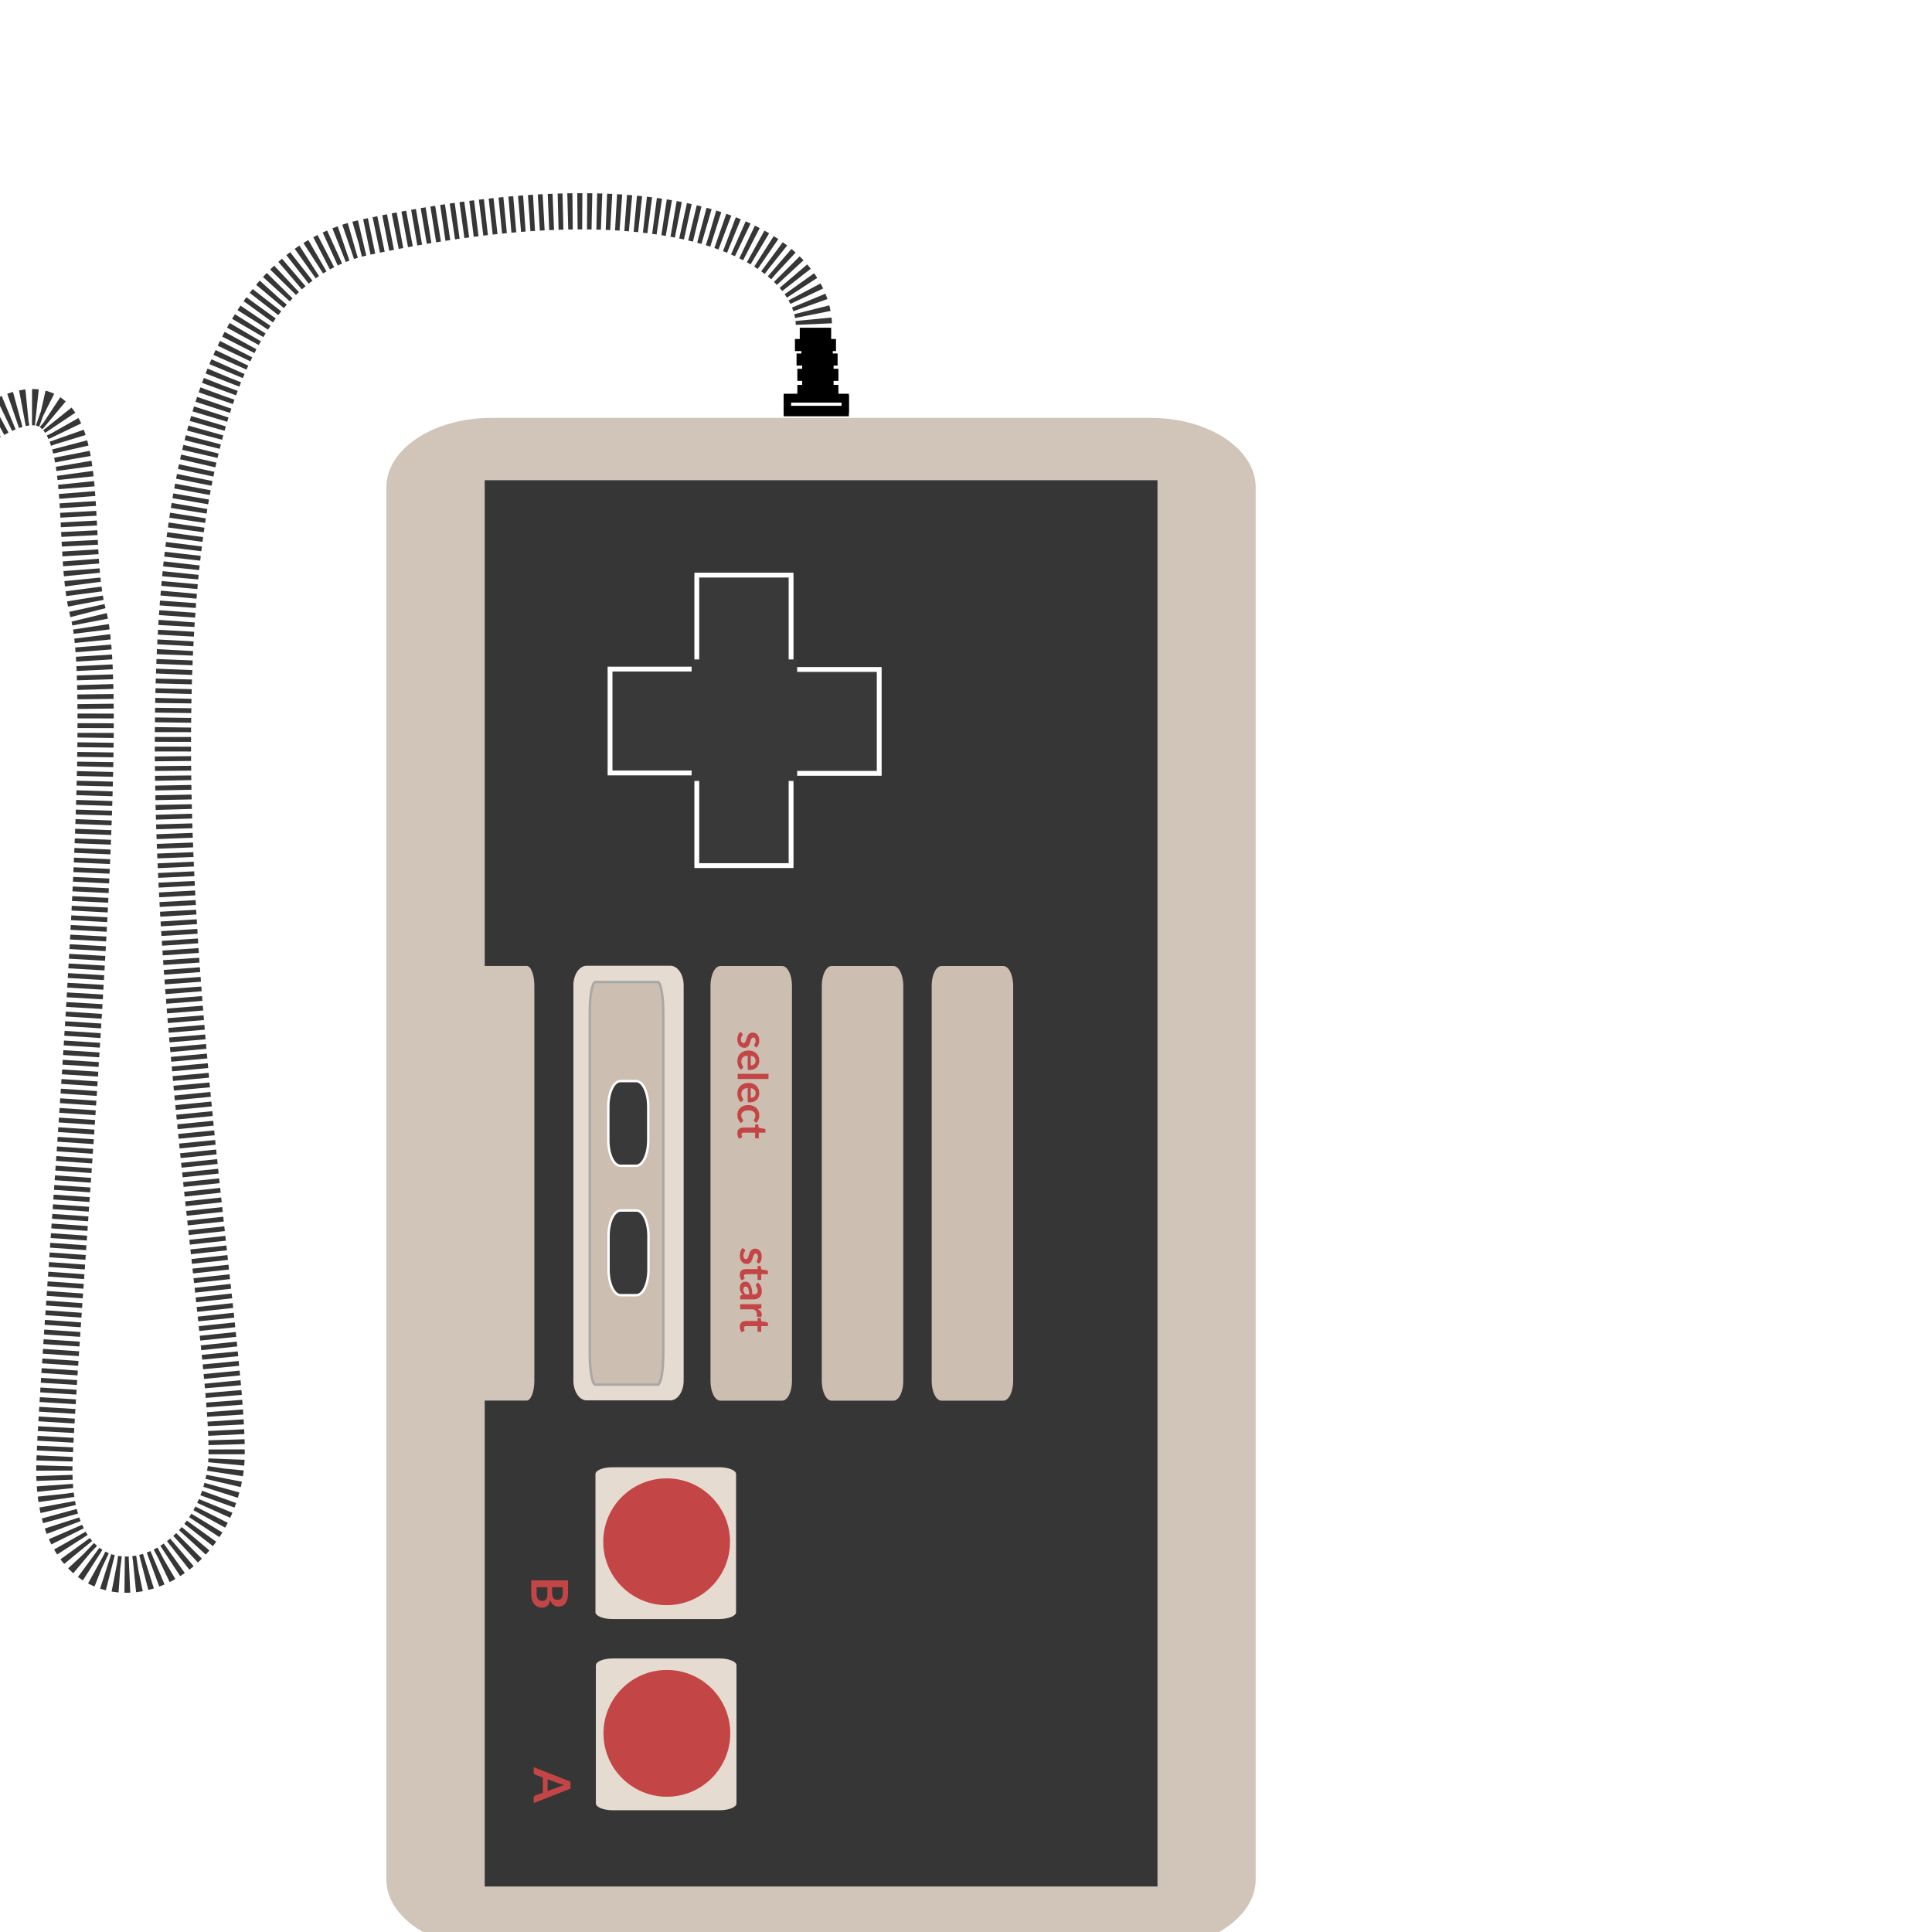
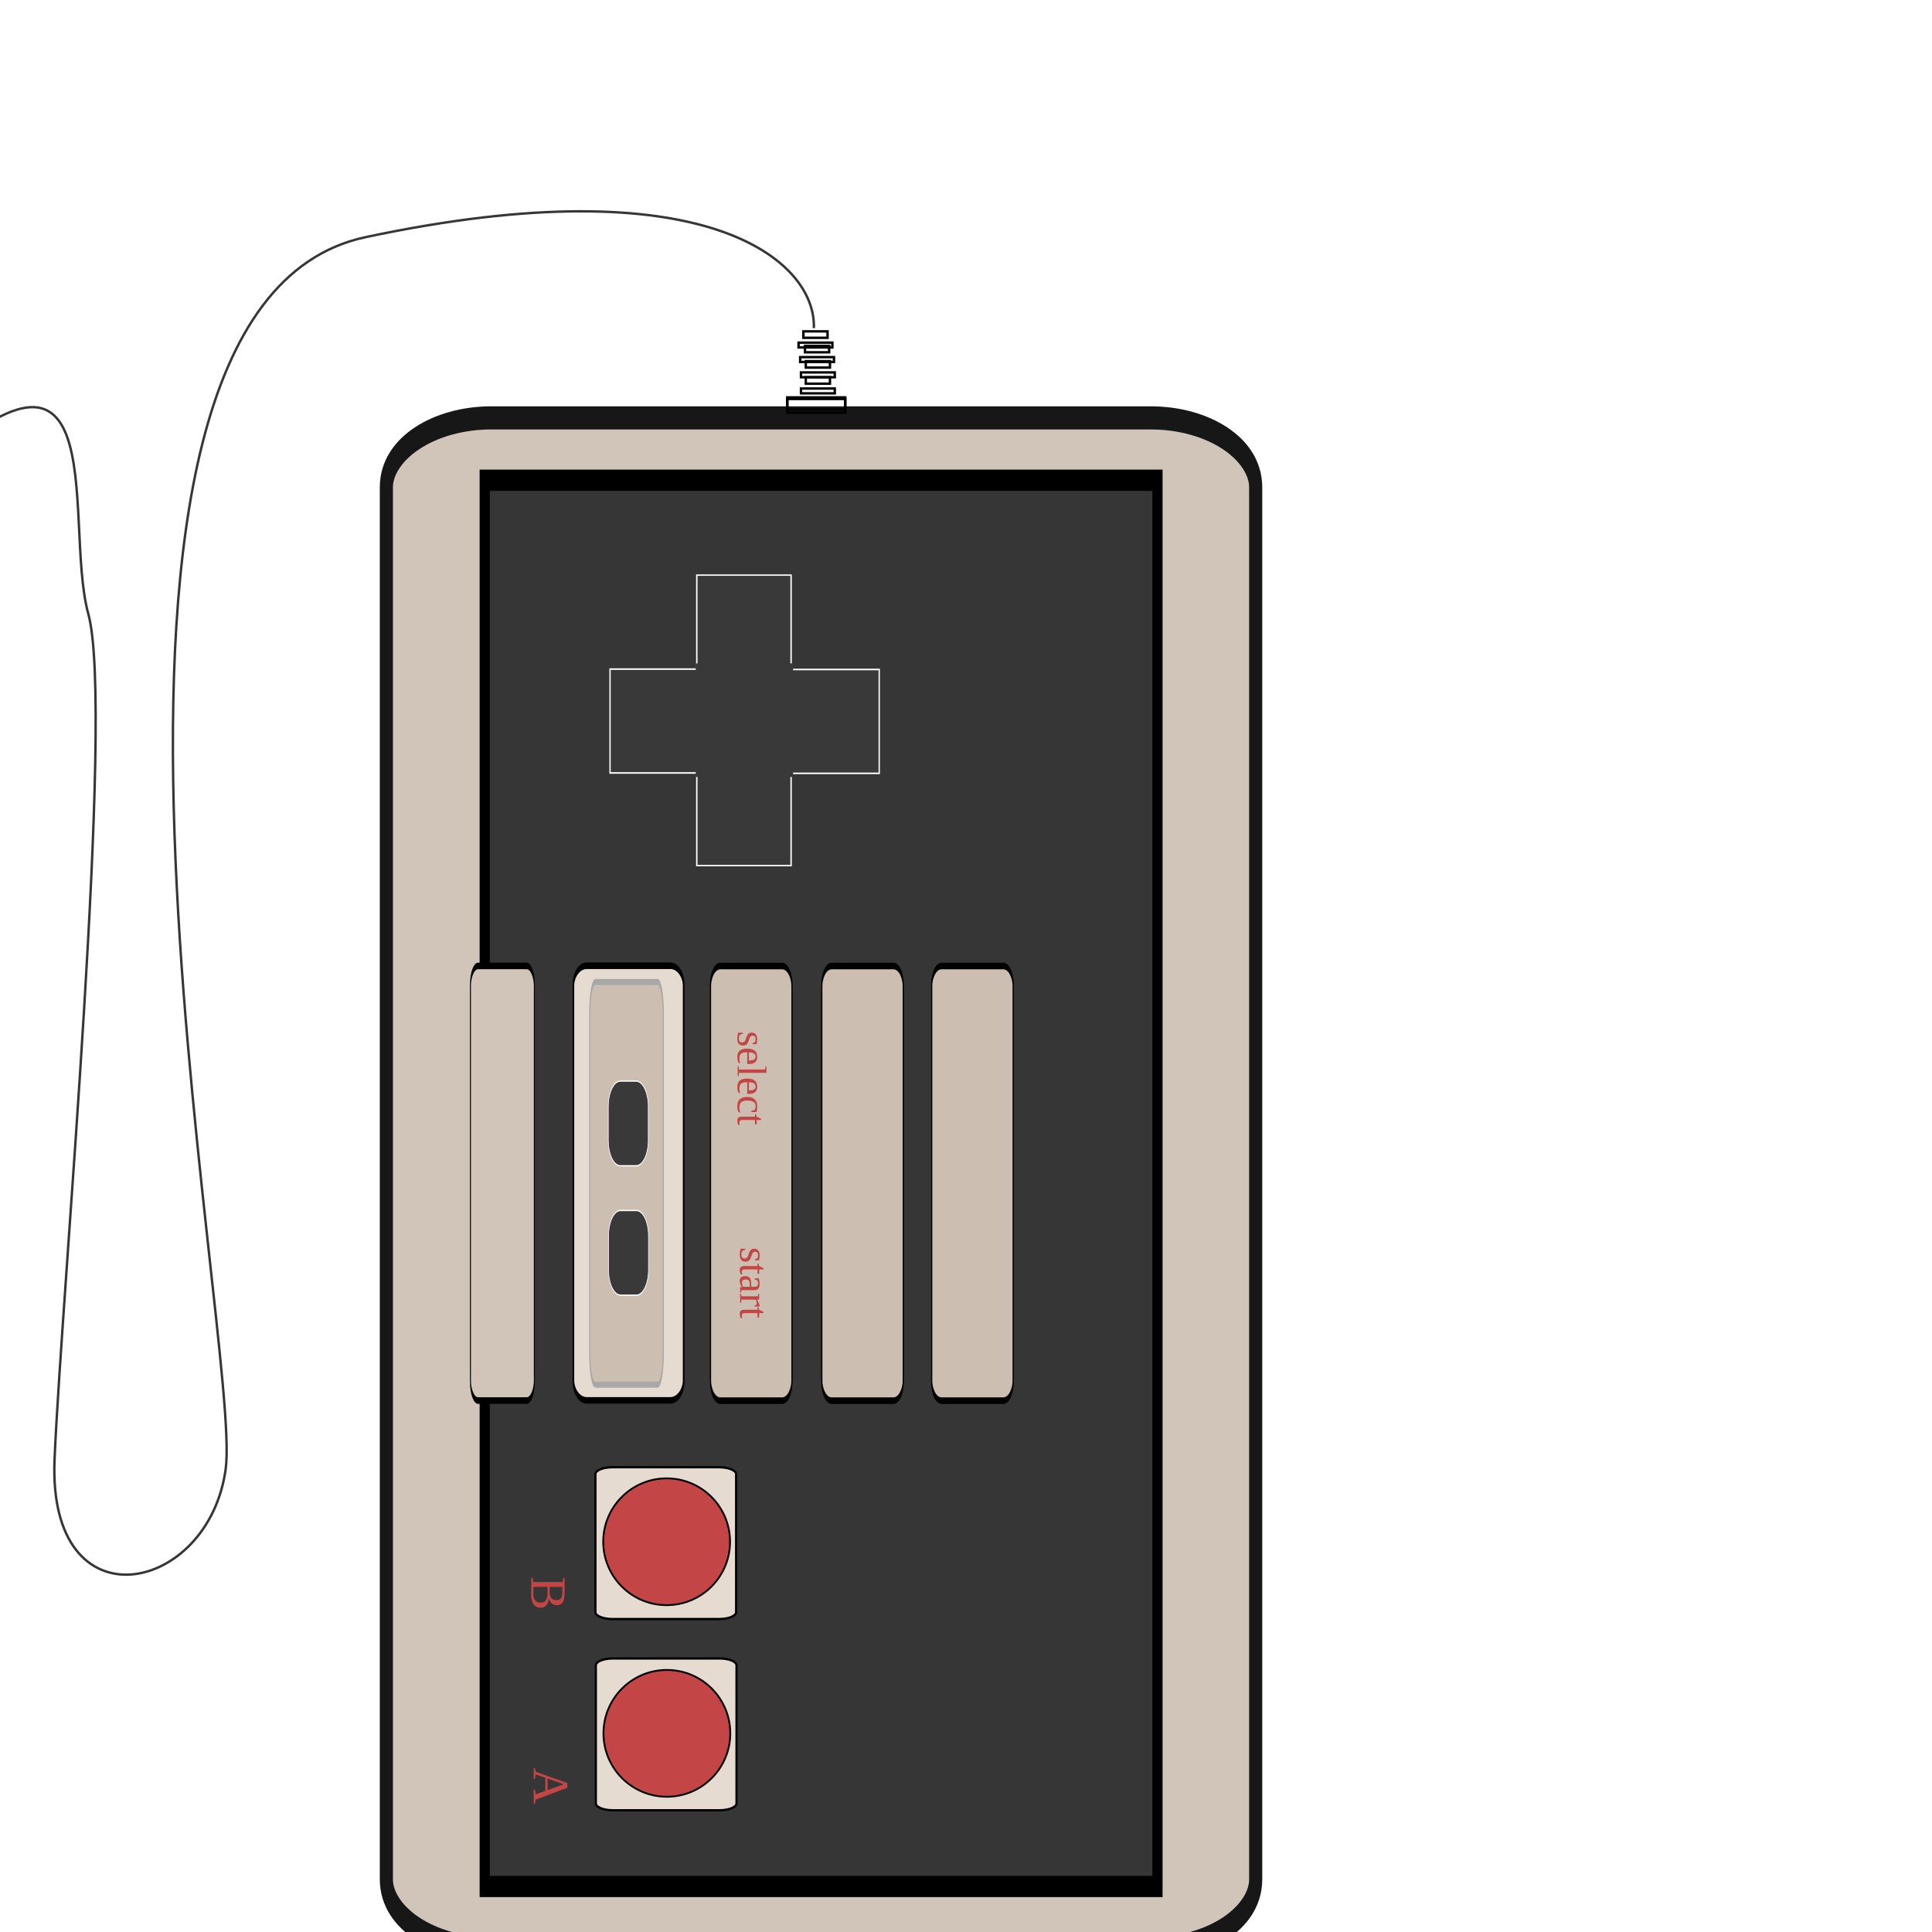
<svg xmlns="http://www.w3.org/2000/svg" width="800" height="800" xml:space="preserve" version="1.1" viewBox="200 50 800 800">
  <g>
    <g id="c48f3e2b-1518-4106-a314-e6c49b200c2a" transform="matrix(0 0 0 0 0 0)" />
    <g id="c8df7ca4-a13f-4e25-a475-8e1073cdee52" transform="matrix(5.44 0 0 9.58 539.97 539.99)">
-       <rect id="svg_3" opacity="0.91" fill-rule=" nonzero" fill=" rgb(204,190,177)" stroke-miterlimit="4" stroke-linejoin=" miter" stroke-dashoffset="0" stroke-linecap=" butt" stroke-dasharray=" none" stroke-width="0" stroke=" rgb(0,0,0)" height="66.17" width="66.17" ry="3" rx="8" y="-33.085" x="-33.085" vector-effect="non-scaling-stroke" />
+       <rect id="svg_3" opacity="0.91" fillRule="nonzero" fill=" rgb(204,190,177)" strokeMiterlimit="4" strokeLinejoin="miter" strokeDashoffset="0" strokeLinecap="butt" strokeDasharray=" none" strokeWidth="0" stroke=" rgb(0,0,0)" height="66.17" width="66.17" ry="3" rx="8" y="-33.085" x="-33.085" vectorEffect="non-scaling-stroke" />
    </g>
    <g id="1bfb7af7-c23b-41e9-8996-67085654ee9c" transform="matrix(4.21 0 0 8.8 540 540)">
-       <rect id="svg_4" fill-rule=" nonzero" fill=" rgb(54,54,54)" stroke-miterlimit="4" stroke-linejoin=" miter" stroke-dashoffset="0" stroke-linecap=" butt" stroke-dasharray=" none" stroke-width="0" stroke=" rgb(0,0,0)" height="66.17" width="66.17" y="-33.085" x="-33.085" vector-effect="non-scaling-stroke" />
+       <rect id="svg_4" fillRule="nonzero" fill=" rgb(54,54,54)" strokeMiterlimit="4" strokeLinejoin="miter" strokeDashoffset="0" strokeLinecap="butt" strokeDasharray=" none" strokeWidth="0" stroke=" rgb(0,0,0)" height="66.17" width="66.17" y="-33.085" x="-33.085" vectorEffect="non-scaling-stroke" />
    </g>
    <g id="b4ce49c2-3a4b-4108-9ce5-4e442ce29fba" transform="matrix(-0.4 0 0 2.72 408.03 539.96)">
-       <rect id="svg_5" fill-rule=" nonzero" fill=" rgb(209 196 184)" stroke-miterlimit="4" stroke-linejoin=" miter" stroke-dashoffset="0" stroke-linecap=" butt" stroke-dasharray=" none" stroke-width="0" stroke=" rgb(0,0,0)" height="66.17" width="66.17" ry="3" rx="8" y="-33.085" x="-33.085" vector-effect="non-scaling-stroke" />
+       <rect id="svg_5" fillRule="nonzero" fill=" rgb(209 196 184)" strokeMiterlimit="4" strokeLinejoin="miter" strokeDashoffset="0" strokeLinecap="butt" strokeDasharray=" none" strokeWidth="0" stroke=" rgb(0,0,0)" height="66.17" width="66.17" ry="3" rx="8" y="-33.085" x="-33.085" vectorEffect="non-scaling-stroke" />
    </g>
    <g id="b4ce49c2-3a4b-4108-9ce5-4e442ce29fba" transform="matrix(-0.51 0 0 2.72 602.66 540)">
-       <rect id="svg_6" fill-rule=" nonzero" fill=" rgb(204,190,177)" stroke-miterlimit="4" stroke-linejoin=" miter" stroke-dashoffset="0" stroke-linecap=" butt" stroke-dasharray=" none" stroke-width="0" stroke=" rgb(0,0,0)" height="66.17" width="66.17" ry="3" rx="8" y="-33.085" x="-33.085" vector-effect="non-scaling-stroke" />
+       <rect id="svg_6" fillRule="nonzero" fill=" rgb(204,190,177)" strokeMiterlimit="4" strokeLinejoin="miter" strokeDashoffset="0" strokeLinecap="butt" strokeDasharray=" none" strokeWidth="0" stroke=" rgb(0,0,0)" height="66.17" width="66.17" ry="3" rx="8" y="-33.085" x="-33.085" vectorEffect="non-scaling-stroke" />
    </g>
    <g id="b4ce49c2-3a4b-4108-9ce5-4e442ce29fba" transform="matrix(-0.51 0 0 2.72 557.16 540)">
-       <rect id="svg_7" fill-rule=" nonzero" fill=" rgb(204,190,177)" stroke-miterlimit="4" stroke-linejoin=" miter" stroke-dashoffset="0" stroke-linecap=" butt" stroke-dasharray=" none" stroke-width="0" stroke=" rgb(0,0,0)" height="66.17" width="66.17" ry="3" rx="8" y="-33.085" x="-33.085" vector-effect="non-scaling-stroke" />
+       <rect id="svg_7" fillRule="nonzero" fill=" rgb(204,190,177)" strokeMiterlimit="4" strokeLinejoin="miter" strokeDashoffset="0" strokeLinecap="butt" strokeDasharray=" none" strokeWidth="0" stroke=" rgb(0,0,0)" height="66.17" width="66.17" ry="3" rx="8" y="-33.085" x="-33.085" vectorEffect="non-scaling-stroke" />
    </g>
    <g id="b4ce49c2-3a4b-4108-9ce5-4e442ce29fba" transform="matrix(-0.51 0 0 2.72 511.07 540)">
-       <rect id="svg_8" fill-rule=" nonzero" fill=" rgb(204,190,177)" stroke-miterlimit="4" stroke-linejoin=" miter" stroke-dashoffset="0" stroke-linecap=" butt" stroke-dasharray=" none" stroke-width="0" stroke=" rgb(0,0,0)" height="66.17" width="66.17" ry="3" rx="8" y="-33.085" x="-33.085" vector-effect="non-scaling-stroke" />
+       <rect id="svg_8" fillRule="nonzero" fill=" rgb(204,190,177)" strokeMiterlimit="4" strokeLinejoin="miter" strokeDashoffset="0" strokeLinecap="butt" strokeDasharray=" none" strokeWidth="0" stroke=" rgb(0,0,0)" height="66.17" width="66.17" ry="3" rx="8" y="-33.085" x="-33.085" vectorEffect="non-scaling-stroke" />
    </g>
    <g id="b4ce49c2-3a4b-4108-9ce5-4e442ce29fba" transform="matrix(-0.69 0 0 2.72 460.26 539.88)">
-       <rect id="svg_9" fill-rule=" nonzero" fill=" rgb(229,219,209)" stroke-miterlimit="4" stroke-linejoin=" miter" stroke-dashoffset="0" stroke-linecap=" butt" stroke-dasharray=" none" stroke-width="0" stroke=" rgb(0,0,0)" height="66.17" width="66.17" ry="3" rx="8" y="-33.085" x="-33.085" vector-effect="non-scaling-stroke" />
+       <rect id="svg_9" fillRule="nonzero" fill=" rgb(229,219,209)" strokeMiterlimit="4" strokeLinejoin="miter" strokeDashoffset="0" strokeLinecap="butt" strokeDasharray=" none" strokeWidth="0" stroke=" rgb(0,0,0)" height="66.17" width="66.17" ry="3" rx="8" y="-33.085" x="-33.085" vectorEffect="non-scaling-stroke" />
    </g>
    <g id="b4ce49c2-3a4b-4108-9ce5-4e442ce29fba" transform="matrix(-0.88 0 0 0.95 475.68 688.98)">
-       <rect id="svg_10" fill-rule=" nonzero" fill=" rgb(229,219,209)" stroke-miterlimit="4" stroke-linejoin=" miter" stroke-dashoffset="0" stroke-linecap=" butt" stroke-dasharray=" none" stroke-width="0" stroke=" rgb(0,0,0)" height="66.17" width="66.17" ry="3" rx="8" y="-33.085" x="-33.085" vector-effect="non-scaling-stroke" />
+       <rect id="svg_10" fillRule="nonzero" fill=" rgb(229,219,209)" strokeMiterlimit="4" strokeLinejoin="miter" strokeDashoffset="0" strokeLinecap="butt" strokeDasharray=" none" strokeWidth="0" stroke=" rgb(0,0,0)" height="66.17" width="66.17" ry="3" rx="8" y="-33.085" x="-33.085" vectorEffect="non-scaling-stroke" />
    </g>
    <g id="b4ce49c2-3a4b-4108-9ce5-4e442ce29fba" transform="matrix(-0.88 0 0 0.95 475.85 768.16)">
-       <rect id="svg_11" fill-rule=" nonzero" fill=" rgb(229,219,209)" stroke-miterlimit="4" stroke-linejoin=" miter" stroke-dashoffset="0" stroke-linecap=" butt" stroke-dasharray=" none" stroke-width="0" stroke=" rgb(0,0,0)" height="66.17" width="66.17" ry="3" rx="8" y="-33.085" x="-33.085" vector-effect="non-scaling-stroke" />
+       <rect id="svg_11" fillRule="nonzero" fill=" rgb(229,219,209)" strokeMiterlimit="4" strokeLinejoin="miter" strokeDashoffset="0" strokeLinecap="butt" strokeDasharray=" none" strokeWidth="0" stroke=" rgb(0,0,0)" height="66.17" width="66.17" ry="3" rx="8" y="-33.085" x="-33.085" vectorEffect="non-scaling-stroke" />
    </g>
    <g id="a1dd771c-6dd6-42e5-be78-47cdad1e896b" transform="matrix(0.75 0 0 0.75 476.04 688.41)">
-       <circle id="svg_12" fill-rule=" nonzero" fill=" rgb(196,69,69)" stroke-miterlimit="4" stroke-linejoin=" miter" stroke-dashoffset="0" stroke-linecap=" butt" stroke-dasharray=" none" stroke-width="0" stroke=" rgb(0,0,0)" r="35" cy="0" cx="0" vector-effect="non-scaling-stroke" />
+       <circle id="svg_12" fillRule="nonzero" fill=" rgb(196,69,69)" strokeMiterlimit="4" strokeLinejoin="miter" strokeDashoffset="0" strokeLinecap="butt" strokeDasharray=" none" strokeWidth="0" stroke=" rgb(0,0,0)" r="35" cy="0" cx="0" vectorEffect="non-scaling-stroke" />
    </g>
    <g id="a1dd771c-6dd6-42e5-be78-47cdad1e896b" transform="matrix(0.75 0 0 0.75 476.14 767.74)">
-       <circle id="svg_13" fill-rule=" nonzero" fill=" rgb(196,69,69)" stroke-miterlimit="4" stroke-linejoin=" miter" stroke-dashoffset="0" stroke-linecap=" butt" stroke-dasharray=" none" stroke-width="0" stroke=" rgb(0,0,0)" r="35" cy="0" cx="0" vector-effect="non-scaling-stroke" />
+       <circle id="svg_13" fillRule="nonzero" fill=" rgb(196,69,69)" strokeMiterlimit="4" strokeLinejoin="miter" strokeDashoffset="0" strokeLinecap="butt" strokeDasharray=" none" strokeWidth="0" stroke=" rgb(0,0,0)" r="35" cy="0" cx="0" vectorEffect="non-scaling-stroke" />
    </g>
    <g id="b4ce49c2-3a4b-4108-9ce5-4e442ce29fba" transform="matrix(-0.46 0 0 2.52 459.43 540)">
-       <rect id="svg_14" fill-rule=" nonzero" fill=" rgb(204,190,177)" stroke-miterlimit="4" stroke-linejoin=" miter" stroke-dashoffset="0" stroke-linecap=" butt" stroke-dasharray=" none" stroke=" rgb(168,168,168)" height="66.17" width="66.17" ry="5" rx="5" y="-33.085" x="-33.085" vector-effect="non-scaling-stroke" />
+       <rect id="svg_14" fillRule="nonzero" fill=" rgb(204,190,177)" strokeMiterlimit="4" strokeLinejoin="miter" strokeDashoffset="0" strokeLinecap="butt" strokeDasharray=" none" stroke=" rgb(168,168,168)" height="66.17" width="66.17" ry="5" rx="5" y="-33.085" x="-33.085" vectorEffect="non-scaling-stroke" />
    </g>
    <g id="d3784ada-745c-4eaf-b529-1373ee92f942" transform="matrix(0.25 0 0 0.53 460.16 515.19)">
-       <rect id="svg_15" fill-rule=" nonzero" fill=" rgb(57,57,57)" stroke-miterlimit="4" stroke-linejoin=" miter" stroke-dashoffset="0" stroke-linecap=" butt" stroke-dasharray=" none" stroke=" rgb(255,255,255)" height="66.17" width="66.17" ry="20" rx="20" y="-33.085" x="-33.085" vector-effect="non-scaling-stroke" />
+       <rect id="svg_15" fillRule="nonzero" fill=" rgb(57,57,57)" strokeMiterlimit="4" strokeLinejoin="miter" strokeDashoffset="0" strokeLinecap="butt" strokeDasharray=" none" stroke=" rgb(255,255,255)" height="66.17" width="66.17" ry="20" rx="20" y="-33.085" x="-33.085" vectorEffect="non-scaling-stroke" />
    </g>
    <g id="d3784ada-745c-4eaf-b529-1373ee92f942" transform="matrix(0.25 0 0 0.53 460.25 568.77)">
-       <rect id="svg_16" fill-rule=" nonzero" fill=" rgb(57,57,57)" stroke-miterlimit="4" stroke-linejoin=" miter" stroke-dashoffset="0" stroke-linecap=" butt" stroke-dasharray=" none" stroke=" rgb(255,255,255)" height="66.17" width="66.17" ry="20" rx="20" y="-33.085" x="-33.085" vector-effect="non-scaling-stroke" />
+       <rect id="svg_16" fillRule="nonzero" fill=" rgb(57,57,57)" strokeMiterlimit="4" strokeLinejoin="miter" strokeDashoffset="0" strokeLinecap="butt" strokeDasharray=" none" stroke=" rgb(255,255,255)" height="66.17" width="66.17" ry="20" rx="20" y="-33.085" x="-33.085" vectorEffect="non-scaling-stroke" />
    </g>
    <g id="116c4fef-472c-4d18-898d-643b26a19495" transform="matrix(0 0.39 -0.39 0 510.85 499.54)">
-       <text id="svg_17" fill-rule=" nonzero" fill=" rgb(196,69,69)" stroke-miterlimit="4" stroke-linejoin=" miter" stroke-dashoffset="0" stroke-linecap=" butt" stroke-dasharray=" none" stroke=" none" font-weight="700" font-style="normal" font-size="44" font-family="Lato" xml:space="preserve">
+       <text id="svg_17" fillRule="nonzero" fill=" rgb(196,69,69)" strokeMiterlimit="4" strokeLinejoin="miter" strokeDashoffset="0" strokeLinecap="butt" strokeDasharray=" none" stroke=" none" fontWeight="700" font-style="normal" font-size="44" fontFamily="Lato" xml:space="preserve">
        <tspan id="svg_18" y="13.82" x="-58.1">select</tspan>
      </text>
    </g>
    <g id="svg_19" transform="matrix(0 0.39 -0.39 0 426.6 709.74)">
-       <text id="svg_20" fill-rule=" nonzero" fill=" rgb(196,69,69)" stroke-miterlimit="4" stroke-linejoin=" miter" stroke-dashoffset="0" stroke-linecap=" butt" stroke-dasharray=" none" stroke=" none" font-weight="700" font-style="normal" font-size="54" font-family="Lato" xml:space="preserve">
+       <text id="svg_20" fillRule="nonzero" fill=" rgb(196,69,69)" strokeMiterlimit="4" strokeLinejoin="miter" strokeDashoffset="0" strokeLinecap="butt" strokeDasharray=" none" stroke=" none" fontWeight="700" font-style="normal" font-size="54" fontFamily="Lato" xml:space="preserve">
        <tspan id="svg_21" y="16.96" x="-18.01">B</tspan>
      </text>
    </g>
    <g id="svg_22" transform="matrix(0 0.39 -0.39 0 427.62 789.34)">
-       <text id="svg_23" fill-rule=" nonzero" fill=" rgb(196,69,69)" stroke-miterlimit="4" stroke-linejoin=" miter" stroke-dashoffset="0" stroke-linecap=" butt" stroke-dasharray=" none" stroke=" none" font-weight="700" font-style="normal" font-size="54" font-family="Lato" xml:space="preserve">
+       <text id="svg_23" fillRule="nonzero" fill=" rgb(196,69,69)" strokeMiterlimit="4" strokeLinejoin="miter" strokeDashoffset="0" strokeLinecap="butt" strokeDasharray=" none" stroke=" none" fontWeight="700" font-style="normal" font-size="54" fontFamily="Lato" xml:space="preserve">
        <tspan id="svg_24" y="16.96" x="-19.17">A</tspan>
      </text>
    </g>
    <g id="svg_25" transform="matrix(0 0.39 -0.39 0 511.87 584.75)">
-       <text id="svg_26" fill-rule=" nonzero" fill=" rgb(196,69,69)" stroke-miterlimit="4" stroke-linejoin=" miter" stroke-dashoffset="0" stroke-linecap=" butt" stroke-dasharray=" none" stroke=" none" font-weight="700" font-style="normal" font-size="44" font-family="Lato" xml:space="preserve">
+       <text id="svg_26" fillRule="nonzero" fill=" rgb(196,69,69)" strokeMiterlimit="4" strokeLinejoin="miter" strokeDashoffset="0" strokeLinecap="butt" strokeDasharray=" none" stroke=" none" fontWeight="700" font-style="normal" font-size="44" fontFamily="Lato" xml:space="preserve">
        <tspan id="svg_27" y="13.82" x="-47.15">start</tspan>
      </text>
    </g>
    <g id="1277504a-6be3-4aff-b1ff-100e612d3201" transform="matrix(0.55 0 0 0.65 545.87 348.72)">
-       <rect id="svg_28" fill-rule=" nonzero" fill=" rgb(57,57,57)" stroke-miterlimit="4" stroke-linejoin=" miter" stroke-dashoffset="0" stroke-linecap=" butt" stroke-dasharray=" none" stroke-width="2" stroke=" rgb(255,255,255)" height="66.17" width="66.17" y="-33.085" x="-33.085" vector-effect="non-scaling-stroke" />
+       <rect id="svg_28" fillRule="nonzero" fill=" rgb(57,57,57)" strokeMiterlimit="4" strokeLinejoin="miter" strokeDashoffset="0" strokeLinecap="butt" strokeDasharray=" none" strokeWidth="2" stroke=" rgb(255,255,255)" height="66.17" width="66.17" y="-33.085" x="-33.085" vectorEffect="non-scaling-stroke" />
    </g>
    <g id="1277504a-6be3-4aff-b1ff-100e612d3201" transform="matrix(0.59 0 0 0.58 508.05 307.33)">
-       <rect id="svg_29" fill-rule=" nonzero" fill=" rgb(57,57,57)" stroke-miterlimit="4" stroke-linejoin=" miter" stroke-dashoffset="0" stroke-linecap=" butt" stroke-dasharray=" none" stroke-width="2" stroke=" rgb(255,255,255)" height="66.17" width="66.17" y="-33.085" x="-33.085" vector-effect="non-scaling-stroke" />
+       <rect id="svg_29" fillRule="nonzero" fill=" rgb(57,57,57)" strokeMiterlimit="4" strokeLinejoin="miter" strokeDashoffset="0" strokeLinecap="butt" strokeDasharray=" none" strokeWidth="2" stroke=" rgb(255,255,255)" height="66.17" width="66.17" y="-33.085" x="-33.085" vectorEffect="non-scaling-stroke" />
    </g>
    <g id="1277504a-6be3-4aff-b1ff-100e612d3201" transform="matrix(0.55 0 0 0.65 470.8 348.56)">
-       <rect id="svg_30" fill-rule=" nonzero" fill=" rgb(57,57,57)" stroke-miterlimit="4" stroke-linejoin=" miter" stroke-dashoffset="0" stroke-linecap=" butt" stroke-dasharray=" none" stroke-width="2" stroke=" rgb(255,255,255)" height="66.17" width="66.17" y="-33.085" x="-33.085" vector-effect="non-scaling-stroke" />
+       <rect id="svg_30" fillRule="nonzero" fill=" rgb(57,57,57)" strokeMiterlimit="4" strokeLinejoin="miter" strokeDashoffset="0" strokeLinecap="butt" strokeDasharray=" none" strokeWidth="2" stroke=" rgb(255,255,255)" height="66.17" width="66.17" y="-33.085" x="-33.085" vectorEffect="non-scaling-stroke" />
    </g>
    <g id="1277504a-6be3-4aff-b1ff-100e612d3201" transform="matrix(0.59 0 0 0.58 508.05 389.24)">
-       <rect id="svg_31" fill-rule=" nonzero" fill=" rgb(57,57,57)" stroke-miterlimit="4" stroke-linejoin=" miter" stroke-dashoffset="0" stroke-linecap=" butt" stroke-dasharray=" none" stroke-width="2" stroke=" rgb(255,255,255)" height="66.17" width="66.17" y="-33.085" x="-33.085" vector-effect="non-scaling-stroke" />
+       <rect id="svg_31" fillRule="nonzero" fill=" rgb(57,57,57)" strokeMiterlimit="4" strokeLinejoin="miter" strokeDashoffset="0" strokeLinecap="butt" strokeDasharray=" none" strokeWidth="2" stroke=" rgb(255,255,255)" height="66.17" width="66.17" y="-33.085" x="-33.085" vectorEffect="non-scaling-stroke" />
    </g>
    <g id="1277504a-6be3-4aff-b1ff-100e612d3201" transform="matrix(0.6 0 0 0.7 508.24 348.21)">
-       <rect id="svg_32" fill-rule=" nonzero" fill=" rgb(57,57,57)" stroke-miterlimit="4" stroke-linejoin=" miter" stroke-dashoffset="0" stroke-linecap=" butt" stroke-dasharray=" none" stroke-width="4" stroke=" rgb(57,57,57)" height="66.17" width="66.17" y="-33.085" x="-33.085" vector-effect="non-scaling-stroke" />
+       <rect id="svg_32" fillRule="nonzero" fill=" rgb(57,57,57)" strokeMiterlimit="4" strokeLinejoin="miter" strokeDashoffset="0" strokeLinecap="butt" strokeDasharray=" none" strokeWidth="4" stroke=" rgb(57,57,57)" height="66.17" width="66.17" y="-33.085" x="-33.085" vectorEffect="non-scaling-stroke" />
    </g>
-     <path id="svg_34" d="m300,193" opacity="undefined" stroke-linecap="undefined" stroke-linejoin="undefined" stroke="#000" fill="none" />
+     <path id="svg_34" d="m300,193" opacity="undefined" strokeLinecap="undefined" strokeLinejoin="undefined" stroke="#000" fill="none" />
    <path id="svg_36" d="m103,248" opacity="NaN" stroke="#000" fill="none" />
-     <path stroke="rgb(54, 54, 54)" stroke-dasharray="2,2" stroke-width="15" id="svg_38" d="m8,183.209c172.674,1 52.9,173 147.721,76c94.821,-97 69.868,5 80.847,45c10.979,40 -10.979,280 -13.974,350c-2.994,70 63.879,56 70.866,4c6.987,-52 -82.843,-480 57.891,-510c140.734,-30 186.647,9.667 185.649,37.667" opacity="NaN" fill="none" />
-     <rect stroke="#000" id="svg_39" height="5" width="24" y="214.543" x="526" stroke-width="3" fill="none" />
-     <rect stroke="#000" id="svg_40" height="5.667" width="24" y="215.209" x="526" stroke-width="3" fill="none" />
+     <path stroke="rgb(54, 54, 54)" strokeDasharray="2,2" strokeWidth="15" id="svg_38" d="m8,183.209c172.674,1 52.9,173 147.721,76c94.821,-97 69.868,5 80.847,45c10.979,40 -10.979,280 -13.974,350c-2.994,70 63.879,56 70.866,4c6.987,-52 -82.843,-480 57.891,-510c140.734,-30 186.647,9.667 185.649,37.667" opacity="NaN" fill="none" />
+     <rect stroke="#000" id="svg_39" height="5" width="24" y="214.543" x="526" strokeWidth="3" fill="none" />
+     <rect stroke="#000" id="svg_40" height="5.667" width="24" y="215.209" x="526" strokeWidth="3" fill="none" />
    <g id="svg_44">
-       <rect stroke="#000" id="svg_41" height="2" width="14" y="210.876" x="531.667" stroke-width="3" fill="none" />
-       <rect stroke="#000" id="svg_43" height="2.667" width="10" y="206.209" x="533.667" stroke-width="3" fill="none" />
+       <rect stroke="#000" id="svg_41" height="2" width="14" y="210.876" x="531.667" strokeWidth="3" fill="none" />
+       <rect stroke="#000" id="svg_43" height="2.667" width="10" y="206.209" x="533.667" strokeWidth="3" fill="none" />
    </g>
    <g id="svg_47">
-       <rect stroke="#000" id="svg_45" height="2" width="14" y="204.209" x="531.667" stroke-width="3" fill="none" />
-       <rect stroke="#000" id="svg_46" height="2.667" width="10" y="199.543" x="533.667" stroke-width="3" fill="none" />
+       <rect stroke="#000" id="svg_45" height="2" width="14" y="204.209" x="531.667" strokeWidth="3" fill="none" />
+       <rect stroke="#000" id="svg_46" height="2.667" width="10" y="199.543" x="533.667" strokeWidth="3" fill="none" />
    </g>
    <g id="svg_50">
-       <rect stroke="#000" id="svg_48" height="2" width="14" y="197.876" x="531.333" stroke-width="3" fill="none" />
-       <rect stroke="#000" id="svg_49" height="2.667" width="10" y="193.209" x="533.333" stroke-width="3" fill="none" />
+       <rect stroke="#000" id="svg_48" height="2" width="14" y="197.876" x="531.333" strokeWidth="3" fill="none" />
+       <rect stroke="#000" id="svg_49" height="2.667" width="10" y="193.209" x="533.333" strokeWidth="3" fill="none" />
    </g>
    <g id="svg_53">
-       <rect stroke="#000" id="svg_51" height="2" width="14" y="191.876" x="530.667" stroke-width="3" fill="none" />
-       <rect stroke="#000" id="svg_52" height="2.667" width="10" y="187.209" x="532.667" stroke-width="3" fill="none" />
+       <rect stroke="#000" id="svg_51" height="2" width="14" y="191.876" x="530.667" strokeWidth="3" fill="none" />
+       <rect stroke="#000" id="svg_52" height="2.667" width="10" y="187.209" x="532.667" strokeWidth="3" fill="none" />
    </g>
  </g>
</svg>
